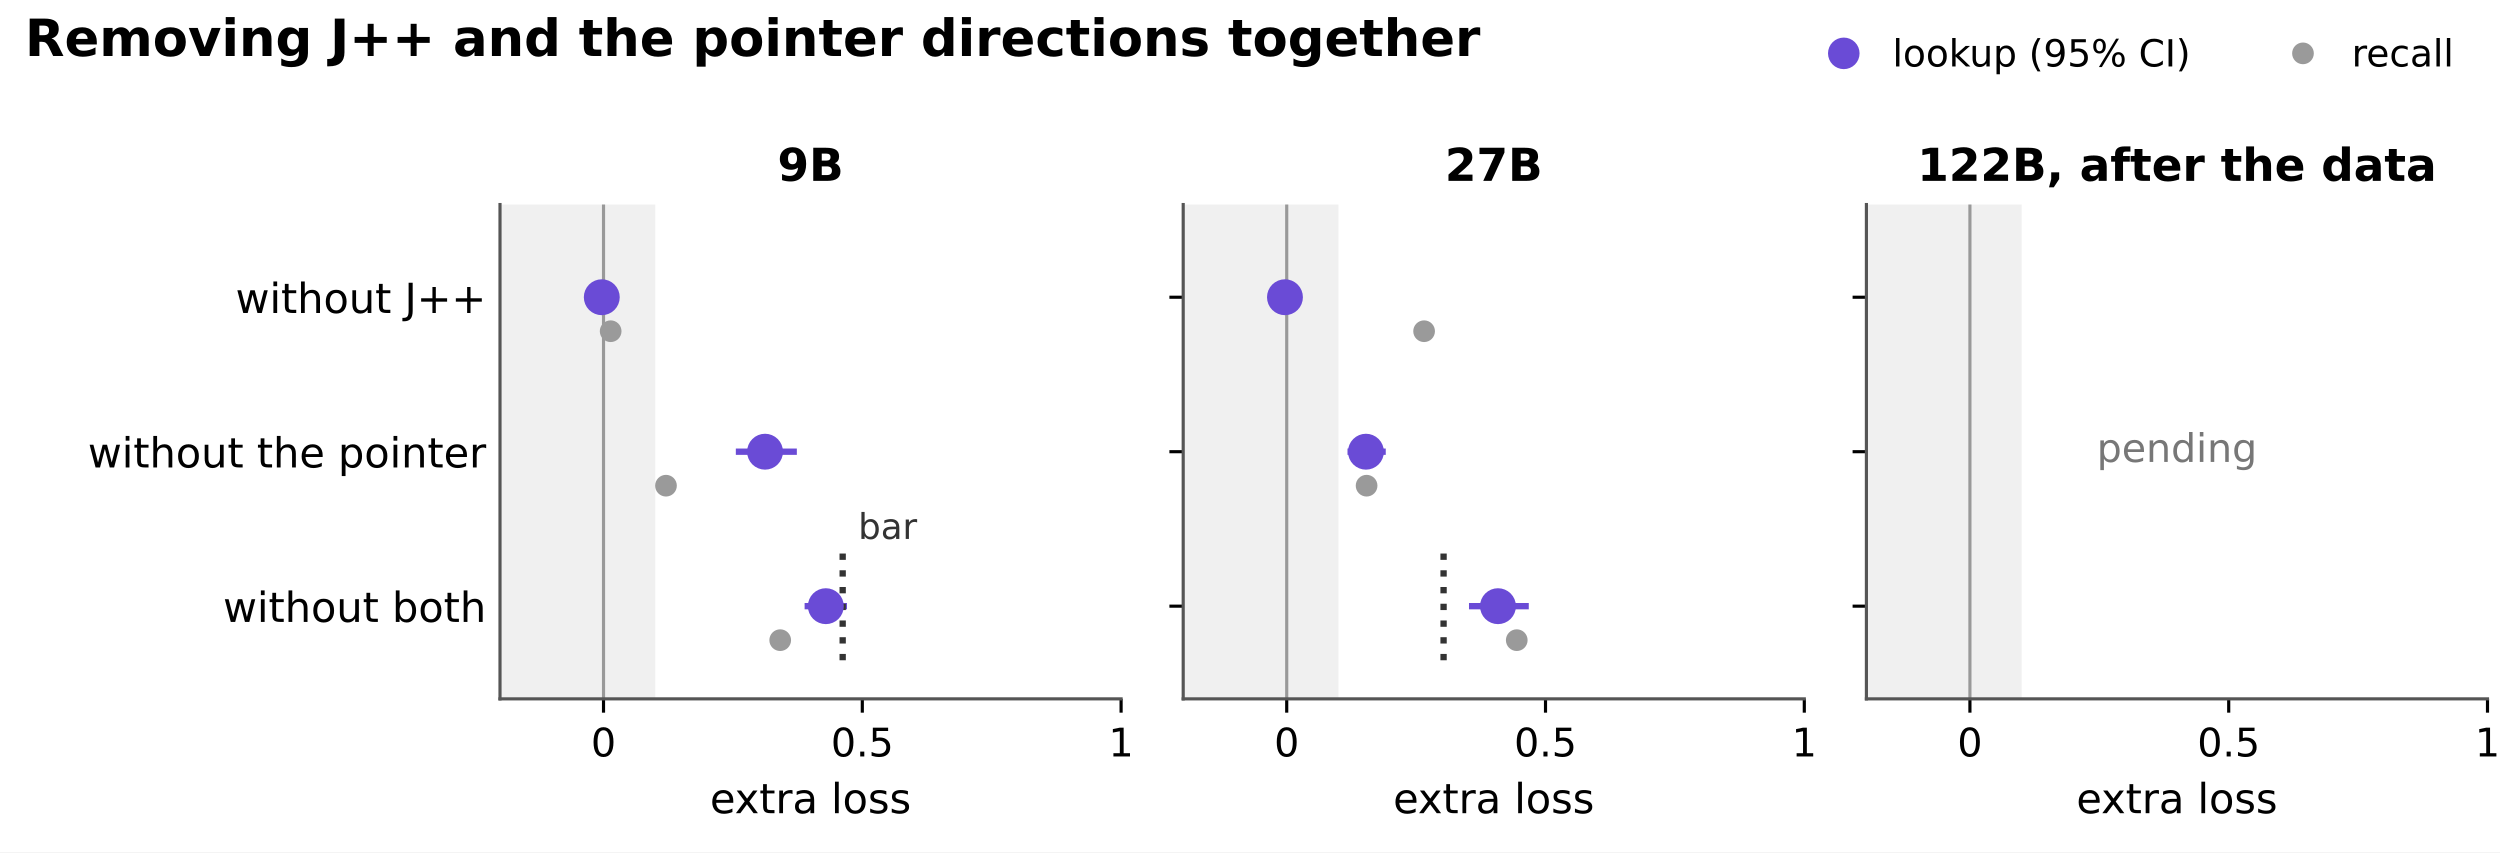
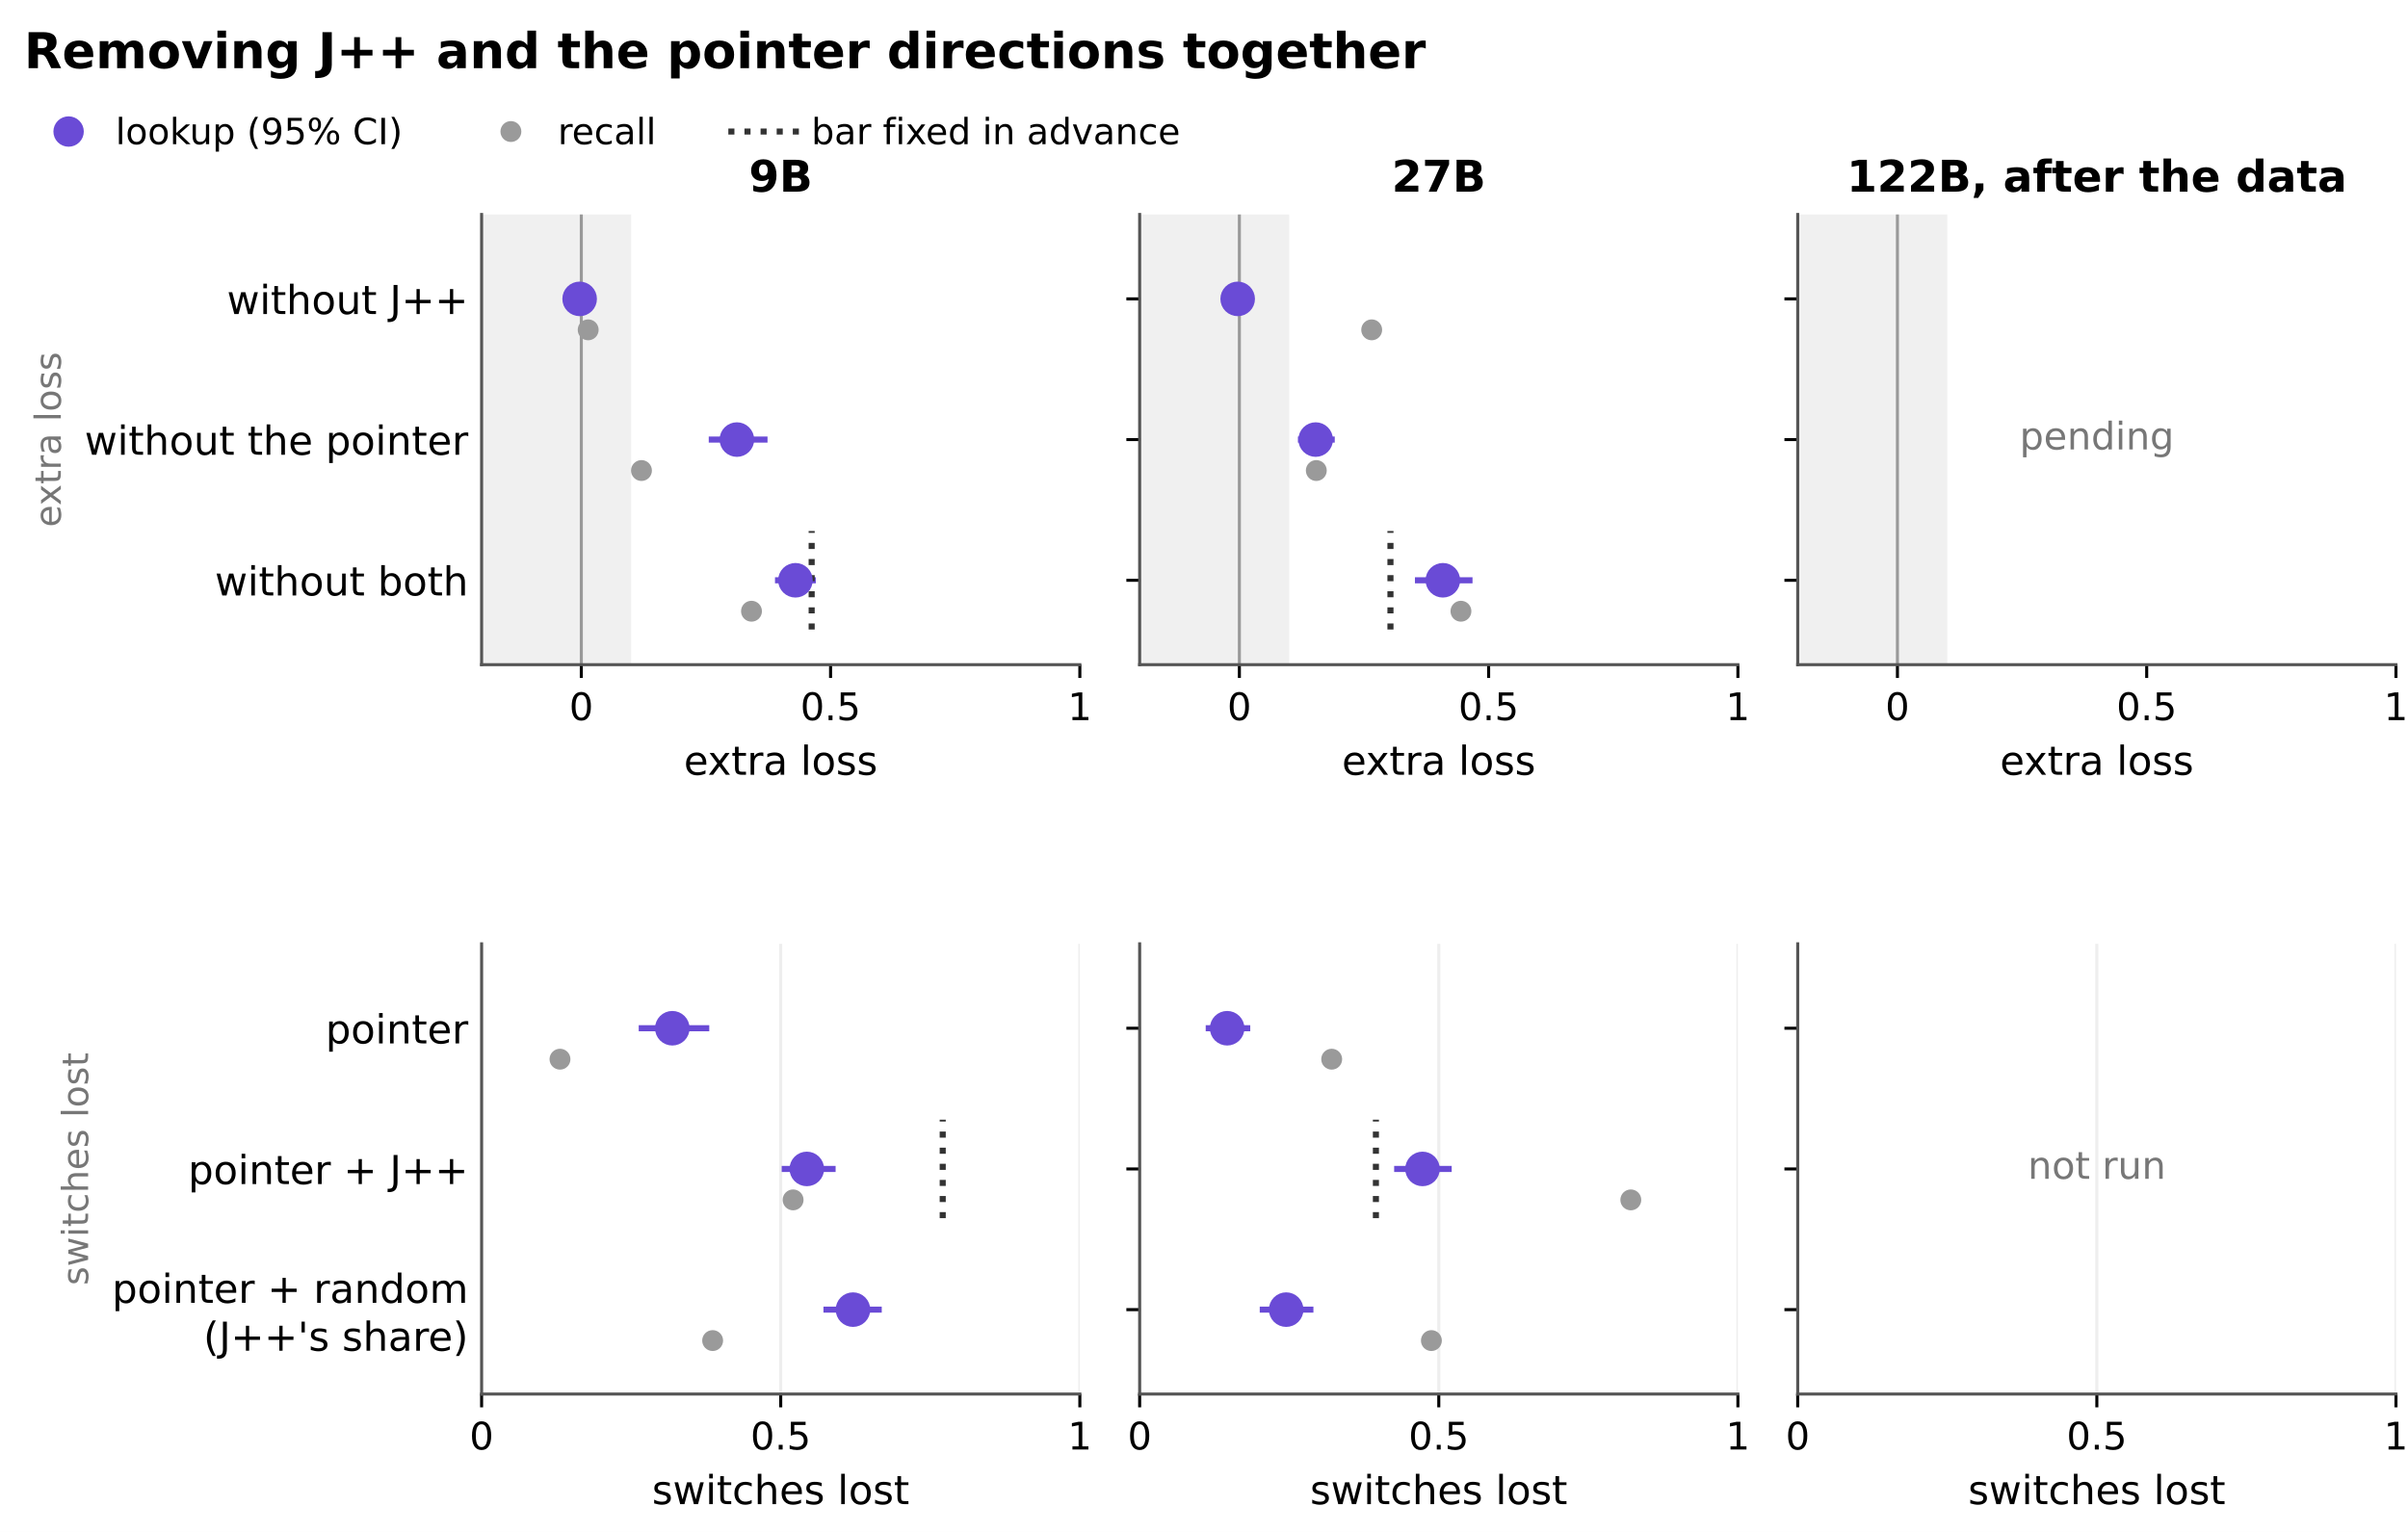
- <svg xmlns="http://www.w3.org/2000/svg" xmlns:xlink="http://www.w3.org/1999/xlink" width="633.6pt" height="216pt" viewBox="0 0 633.6 216" version="1.1">
+ <svg xmlns="http://www.w3.org/2000/svg" xmlns:xlink="http://www.w3.org/1999/xlink" width="633.6pt" height="403.2pt" viewBox="0 0 633.6 403.2" version="1.1">
  <defs>
    <style type="text/css">*{stroke-linejoin: round; stroke-linecap: butt}</style>
  </defs>
  <g id="figure_1">
    <g id="patch_1">
-       <path d="M 0 216  L 633.6 216  L 633.6 0  L 0 0  z " style="fill: #ffffff" />
+       <path d="M 0 403.2  L 633.6 403.2  L 633.6 0  L 0 0  z " style="fill: #ffffff" />
    </g>
    <g id="axes_1">
      <g id="patch_2">
-         <path d="M 126.72 177.12  L 284.13 177.12  L 284.13 51.84  L 126.72 51.84  z " style="fill: #ffffff" />
+         <path d="M 126.72 174.946  L 284.13 174.946  L 284.13 56.448  L 126.72 56.448  z " style="fill: #ffffff" />
      </g>
      <g id="patch_3">
-         <path d="M 126.72 177.12  L 166.072 177.12  L 166.072 51.84  L 126.72 51.84  z " clip-path="url(#p84d874798f)" style="fill: #f0f0f0" />
+         <path d="M 126.72 174.946  L 166.072 174.946  L 166.072 56.448  L 126.72 56.448  z " clip-path="url(#p9d6da5d2f3)" style="fill: #f0f0f0" />
      </g>
      <g id="line2d_1">
-         <path d="M 152.955 177.12  L 152.955 51.84  " clip-path="url(#p84d874798f)" style="fill: none; stroke: #999999; stroke-width: 0.8; stroke-linecap: square" />
+         <path d="M 152.955 174.946  L 152.955 56.448  " clip-path="url(#p9d6da5d2f3)" style="fill: none; stroke: #999999; stroke-width: 0.8; stroke-linecap: square" />
      </g>
      <g id="matplotlib.axis_1">
        <g id="xtick_1">
          <g id="line2d_2">
            <defs>
-               <path id="meb6369885a" d="M 0 0  L 0 3.5  " style="stroke: #000000; stroke-width: 0.8" />
+               <path id="m8b4e93fb2b" d="M 0 0  L 0 3.5  " style="stroke: #000000; stroke-width: 0.8" />
            </defs>
            <g>
-               <use xlink:href="#meb6369885a" x="152.955" y="177.12" style="stroke: #000000; stroke-width: 0.8" />
+               <use xlink:href="#m8b4e93fb2b" x="152.955" y="174.946" style="stroke: #000000; stroke-width: 0.8" />
            </g>
          </g>
          <g id="text_1">
-             <text style="font-size: 10px; font-family: 'DejaVu Sans'; text-anchor: middle" x="152.955" y="191.718" transform="rotate(-0 152.955 191.7177)">0</text>
+             <text style="font-size: 10px; font-family: 'DejaVu Sans'; text-anchor: middle" x="152.955" y="189.543" transform="rotate(-0 152.955 189.5434)">0</text>
          </g>
        </g>
        <g id="xtick_2">
          <g id="line2d_3">
            <g>
-               <use xlink:href="#meb6369885a" x="218.542" y="177.12" style="stroke: #000000; stroke-width: 0.8" />
+               <use xlink:href="#m8b4e93fb2b" x="218.542" y="174.946" style="stroke: #000000; stroke-width: 0.8" />
            </g>
          </g>
          <g id="text_2">
-             <text style="font-size: 10px; font-family: 'DejaVu Sans'; text-anchor: middle" x="218.542" y="191.718" transform="rotate(-0 218.5425 191.7177)">0.5</text>
+             <text style="font-size: 10px; font-family: 'DejaVu Sans'; text-anchor: middle" x="218.542" y="189.543" transform="rotate(-0 218.5425 189.5434)">0.5</text>
          </g>
        </g>
        <g id="xtick_3">
          <g id="line2d_4">
            <g>
-               <use xlink:href="#meb6369885a" x="284.13" y="177.12" style="stroke: #000000; stroke-width: 0.8" />
+               <use xlink:href="#m8b4e93fb2b" x="284.13" y="174.946" style="stroke: #000000; stroke-width: 0.8" />
            </g>
          </g>
          <g id="text_3">
-             <text style="font-size: 10px; font-family: 'DejaVu Sans'; text-anchor: middle" x="284.13" y="191.718" transform="rotate(-0 284.13 191.7177)">1</text>
+             <text style="font-size: 10px; font-family: 'DejaVu Sans'; text-anchor: middle" x="284.13" y="189.543" transform="rotate(-0 284.13 189.5434)">1</text>
          </g>
        </g>
        <g id="text_4">
-           <text style="font-size: 10.5px; font-family: 'DejaVu Sans'; text-anchor: middle" x="205.425" y="206.098" transform="rotate(-0 205.425 206.0984)">extra loss</text>
+           <text style="font-size: 10.5px; font-family: 'DejaVu Sans'; text-anchor: middle" x="205.425" y="203.924" transform="rotate(-0 205.425 203.9241)">extra loss</text>
        </g>
      </g>
      <g id="matplotlib.axis_2">
        <g id="ytick_1">
          <g id="line2d_5" />
          <g id="text_5">
-             <text style="font-size: 10.5px; font-family: 'DejaVu Sans'; text-anchor: end" x="123.22" y="79.319" transform="rotate(-0 123.22 79.31918)">without J++</text>
+             <text style="font-size: 10.5px; font-family: 'DejaVu Sans'; text-anchor: end" x="123.22" y="82.656" transform="rotate(-0 123.22 82.6555)">without J++</text>
          </g>
        </g>
        <g id="ytick_2">
          <g id="line2d_6" />
          <g id="text_6">
-             <text style="font-size: 10.5px; font-family: 'DejaVu Sans'; text-anchor: end" x="123.22" y="118.469" transform="rotate(-0 123.22 118.4692)">without the pointer</text>
+             <text style="font-size: 10.5px; font-family: 'DejaVu Sans'; text-anchor: end" x="123.22" y="119.686" transform="rotate(-0 123.22 119.686)">without the pointer</text>
          </g>
        </g>
        <g id="ytick_3">
          <g id="line2d_7" />
          <g id="text_7">
-             <text style="font-size: 10.5px; font-family: 'DejaVu Sans'; text-anchor: end" x="123.22" y="157.619" transform="rotate(-0 123.22 157.6192)">without both</text>
-           </g>
+             <text style="font-size: 10.5px; font-family: 'DejaVu Sans'; text-anchor: end" x="123.22" y="156.717" transform="rotate(-0 123.22 156.7166)">without both</text>
+           </g>
+         </g>
+         <g id="text_8">
+           <text style="font-size: 9.5px; font-family: 'DejaVu Sans'; text-anchor: middle; fill: #777777" x="16.007" y="115.697" transform="rotate(-90 16.00652 115.6969)">extra loss</text>
        </g>
      </g>
      <g id="line2d_8">
-         <path d="M 151.508 75.33  L 152.955 75.33  " clip-path="url(#p84d874798f)" style="fill: none; stroke: #6a4bd6; stroke-width: 1.6" />
+         <path d="M 151.508 78.666  L 152.955 78.666  " clip-path="url(#p9d6da5d2f3)" style="fill: none; stroke: #6a4bd6; stroke-width: 1.6" />
      </g>
      <g id="line2d_9">
-         <path d="M 186.488 114.48  L 201.953 114.48  " clip-path="url(#p84d874798f)" style="fill: none; stroke: #6a4bd6; stroke-width: 1.6" />
+         <path d="M 186.488 115.697  L 201.953 115.697  " clip-path="url(#p9d6da5d2f3)" style="fill: none; stroke: #6a4bd6; stroke-width: 1.6" />
      </g>
      <g id="line2d_10">
-         <path d="M 203.921 153.63  L 214.66 153.63  " clip-path="url(#p84d874798f)" style="fill: none; stroke: #6a4bd6; stroke-width: 1.6" />
+         <path d="M 203.921 152.727  L 214.66 152.727  " clip-path="url(#p9d6da5d2f3)" style="fill: none; stroke: #6a4bd6; stroke-width: 1.6" />
      </g>
      <g id="line2d_11">
-         <path d="M 213.568 167.333  L 213.568 139.928  " clip-path="url(#p84d874798f)" style="fill: none; stroke-dasharray: 1.6,2.64; stroke-dashoffset: 0; stroke: #333333; stroke-width: 1.6" />
+         <path d="M 213.568 165.688  L 213.568 139.767  " clip-path="url(#p9d6da5d2f3)" style="fill: none; stroke-dasharray: 1.6,2.64; stroke-dashoffset: 0; stroke: #333333; stroke-width: 1.6" />
      </g>
      <g id="patch_4">
-         <path d="M 126.72 177.12  L 126.72 51.84  " style="fill: none; stroke: #555555; stroke-width: 0.8; stroke-linejoin: miter; stroke-linecap: square" />
+         <path d="M 126.72 174.946  L 126.72 56.448  " style="fill: none; stroke: #555555; stroke-width: 0.8; stroke-linejoin: miter; stroke-linecap: square" />
      </g>
      <g id="patch_5">
-         <path d="M 126.72 177.12  L 284.13 177.12  " style="fill: none; stroke: #555555; stroke-width: 0.8; stroke-linejoin: miter; stroke-linecap: square" />
+         <path d="M 126.72 174.946  L 284.13 174.946  " style="fill: none; stroke: #555555; stroke-width: 0.8; stroke-linejoin: miter; stroke-linecap: square" />
      </g>
      <g id="line2d_12">
        <defs>
-           <path id="mfe20266829" d="M 0 2.25  C 0.597 2.25 1.169 2.013 1.591 1.591  C 2.013 1.169 2.25 0.597 2.25 0  C 2.25 -0.597 2.013 -1.169 1.591 -1.591  C 1.169 -2.013 0.597 -2.25 0 -2.25  C -0.597 -2.25 -1.169 -2.013 -1.591 -1.591  C -2.013 -1.169 -2.25 -0.597 -2.25 0  C -2.25 0.597 -2.013 1.169 -1.591 1.591  C -1.169 2.013 -0.597 2.25 0 2.25  z " style="stroke: #9a9a9a" />
+           <path id="m416a5c942f" d="M 0 2.25  C 0.597 2.25 1.169 2.013 1.591 1.591  C 2.013 1.169 2.25 0.597 2.25 0  C 2.25 -0.597 2.013 -1.169 1.591 -1.591  C 1.169 -2.013 0.597 -2.25 0 -2.25  C -0.597 -2.25 -1.169 -2.013 -1.591 -1.591  C -2.013 -1.169 -2.25 -0.597 -2.25 0  C -2.25 0.597 -2.013 1.169 -1.591 1.591  C -1.169 2.013 -0.597 2.25 0 2.25  z " style="stroke: #9a9a9a" />
        </defs>
-         <g clip-path="url(#p84d874798f)">
-           <use xlink:href="#mfe20266829" x="154.764" y="83.943" style="fill: #9a9a9a; stroke: #9a9a9a" />
+         <g clip-path="url(#p9d6da5d2f3)">
+           <use xlink:href="#m416a5c942f" x="154.764" y="86.813" style="fill: #9a9a9a; stroke: #9a9a9a" />
        </g>
      </g>
      <g id="line2d_13">
        <defs>
-           <path id="mdac50b735f" d="M 0 3.75  C 0.995 3.75 1.948 3.355 2.652 2.652  C 3.355 1.948 3.75 0.995 3.75 0  C 3.75 -0.995 3.355 -1.948 2.652 -2.652  C 1.948 -3.355 0.995 -3.75 0 -3.75  C -0.995 -3.75 -1.948 -3.355 -2.652 -2.652  C -3.355 -1.948 -3.75 -0.995 -3.75 0  C -3.75 0.995 -3.355 1.948 -2.652 2.652  C -1.948 3.355 -0.995 3.75 0 3.75  z " style="stroke: #6a4bd6; stroke-width: 1.6" />
+           <path id="ma9a3c5087b" d="M 0 3.75  C 0.995 3.75 1.948 3.355 2.652 2.652  C 3.355 1.948 3.75 0.995 3.75 0  C 3.75 -0.995 3.355 -1.948 2.652 -2.652  C 1.948 -3.355 0.995 -3.75 0 -3.75  C -0.995 -3.75 -1.948 -3.355 -2.652 -2.652  C -3.355 -1.948 -3.75 -0.995 -3.75 0  C -3.75 0.995 -3.355 1.948 -2.652 2.652  C -1.948 3.355 -0.995 3.75 0 3.75  z " style="stroke: #6a4bd6; stroke-width: 1.6" />
        </defs>
-         <g clip-path="url(#p84d874798f)">
-           <use xlink:href="#mdac50b735f" x="152.515" y="75.33" style="fill: #6a4bd6; stroke: #6a4bd6; stroke-width: 1.6" />
+         <g clip-path="url(#p9d6da5d2f3)">
+           <use xlink:href="#ma9a3c5087b" x="152.515" y="78.666" style="fill: #6a4bd6; stroke: #6a4bd6; stroke-width: 1.6" />
        </g>
      </g>
      <g id="line2d_14">
-         <g clip-path="url(#p84d874798f)">
-           <use xlink:href="#mfe20266829" x="168.786" y="123.093" style="fill: #9a9a9a; stroke: #9a9a9a" />
+         <g clip-path="url(#p9d6da5d2f3)">
+           <use xlink:href="#m416a5c942f" x="168.786" y="123.844" style="fill: #9a9a9a; stroke: #9a9a9a" />
        </g>
      </g>
      <g id="line2d_15">
-         <g clip-path="url(#p84d874798f)">
-           <use xlink:href="#mdac50b735f" x="193.892" y="114.48" style="fill: #6a4bd6; stroke: #6a4bd6; stroke-width: 1.6" />
+         <g clip-path="url(#p9d6da5d2f3)">
+           <use xlink:href="#ma9a3c5087b" x="193.892" y="115.697" style="fill: #6a4bd6; stroke: #6a4bd6; stroke-width: 1.6" />
        </g>
      </g>
      <g id="line2d_16">
-         <g clip-path="url(#p84d874798f)">
-           <use xlink:href="#mfe20266829" x="197.735" y="162.243" style="fill: #9a9a9a; stroke: #9a9a9a" />
+         <g clip-path="url(#p9d6da5d2f3)">
+           <use xlink:href="#m416a5c942f" x="197.735" y="160.874" style="fill: #9a9a9a; stroke: #9a9a9a" />
        </g>
      </g>
      <g id="line2d_17">
-         <g clip-path="url(#p84d874798f)">
-           <use xlink:href="#mdac50b735f" x="209.299" y="153.63" style="fill: #6a4bd6; stroke: #6a4bd6; stroke-width: 1.6" />
-         </g>
-       </g>
-       <g id="text_8">
-         <text style="font-size: 9px; font-family: 'DejaVu Sans'; text-anchor: start; fill: #333333" x="217.504" y="136.591" transform="rotate(-0 217.5037 136.5909)">bar</text>
+         <g clip-path="url(#p9d6da5d2f3)">
+           <use xlink:href="#ma9a3c5087b" x="209.299" y="152.727" style="fill: #6a4bd6; stroke: #6a4bd6; stroke-width: 1.6" />
+         </g>
      </g>
      <g id="text_9">
-         <text style="font-weight: 700; font-size: 11.5px; font-family: 'DejaVu Sans'; text-anchor: middle" x="205.425" y="45.84" transform="rotate(-0 205.425 45.84)">9B</text>
+         <text style="font-weight: 700; font-size: 11.5px; font-family: 'DejaVu Sans'; text-anchor: middle" x="205.425" y="50.448" transform="rotate(-0 205.425 50.448)">9B</text>
      </g>
    </g>
    <g id="axes_2">
      <g id="patch_6">
-         <path d="M 299.871 177.12  L 457.281 177.12  L 457.281 51.84  L 299.871 51.84  z " style="fill: #ffffff" />
+         <path d="M 299.871 174.946  L 457.281 174.946  L 457.281 56.448  L 299.871 56.448  z " style="fill: #ffffff" />
      </g>
      <g id="patch_7">
-         <path d="M 299.871 177.12  L 339.224 177.12  L 339.224 51.84  L 299.871 51.84  z " clip-path="url(#p25aad7529d)" style="fill: #f0f0f0" />
+         <path d="M 299.871 174.946  L 339.224 174.946  L 339.224 56.448  L 299.871 56.448  z " clip-path="url(#p886d3236d2)" style="fill: #f0f0f0" />
      </g>
      <g id="line2d_18">
-         <path d="M 326.106 177.12  L 326.106 51.84  " clip-path="url(#p25aad7529d)" style="fill: none; stroke: #999999; stroke-width: 0.8; stroke-linecap: square" />
+         <path d="M 326.106 174.946  L 326.106 56.448  " clip-path="url(#p886d3236d2)" style="fill: none; stroke: #999999; stroke-width: 0.8; stroke-linecap: square" />
      </g>
      <g id="matplotlib.axis_3">
        <g id="xtick_4">
          <g id="line2d_19">
            <g>
-               <use xlink:href="#meb6369885a" x="326.106" y="177.12" style="stroke: #000000; stroke-width: 0.8" />
+               <use xlink:href="#m8b4e93fb2b" x="326.106" y="174.946" style="stroke: #000000; stroke-width: 0.8" />
            </g>
          </g>
          <g id="text_10">
-             <text style="font-size: 10px; font-family: 'DejaVu Sans'; text-anchor: middle" x="326.106" y="191.718" transform="rotate(-0 326.106 191.7177)">0</text>
+             <text style="font-size: 10px; font-family: 'DejaVu Sans'; text-anchor: middle" x="326.106" y="189.543" transform="rotate(-0 326.106 189.5434)">0</text>
          </g>
        </g>
        <g id="xtick_5">
          <g id="line2d_20">
            <g>
-               <use xlink:href="#meb6369885a" x="391.693" y="177.12" style="stroke: #000000; stroke-width: 0.8" />
+               <use xlink:href="#m8b4e93fb2b" x="391.693" y="174.946" style="stroke: #000000; stroke-width: 0.8" />
            </g>
          </g>
          <g id="text_11">
-             <text style="font-size: 10px; font-family: 'DejaVu Sans'; text-anchor: middle" x="391.693" y="191.718" transform="rotate(-0 391.6935 191.7177)">0.5</text>
+             <text style="font-size: 10px; font-family: 'DejaVu Sans'; text-anchor: middle" x="391.693" y="189.543" transform="rotate(-0 391.6935 189.5434)">0.5</text>
          </g>
        </g>
        <g id="xtick_6">
          <g id="line2d_21">
            <g>
-               <use xlink:href="#meb6369885a" x="457.281" y="177.12" style="stroke: #000000; stroke-width: 0.8" />
+               <use xlink:href="#m8b4e93fb2b" x="457.281" y="174.946" style="stroke: #000000; stroke-width: 0.8" />
            </g>
          </g>
          <g id="text_12">
-             <text style="font-size: 10px; font-family: 'DejaVu Sans'; text-anchor: middle" x="457.281" y="191.718" transform="rotate(-0 457.281 191.7177)">1</text>
+             <text style="font-size: 10px; font-family: 'DejaVu Sans'; text-anchor: middle" x="457.281" y="189.543" transform="rotate(-0 457.281 189.5434)">1</text>
          </g>
        </g>
        <g id="text_13">
-           <text style="font-size: 10.5px; font-family: 'DejaVu Sans'; text-anchor: middle" x="378.576" y="206.098" transform="rotate(-0 378.576 206.0984)">extra loss</text>
+           <text style="font-size: 10.5px; font-family: 'DejaVu Sans'; text-anchor: middle" x="378.576" y="203.924" transform="rotate(-0 378.576 203.9241)">extra loss</text>
        </g>
      </g>
      <g id="matplotlib.axis_4">
        <g id="ytick_4">
          <g id="line2d_22">
            <defs>
-               <path id="m3f17a7d0b0" d="M 0 0  L -3.5 0  " style="stroke: #000000; stroke-width: 0.8" />
+               <path id="m4651dd3879" d="M 0 0  L -3.5 0  " style="stroke: #000000; stroke-width: 0.8" />
            </defs>
            <g>
-               <use xlink:href="#m3f17a7d0b0" x="299.871" y="75.33" style="stroke: #000000; stroke-width: 0.8" />
+               <use xlink:href="#m4651dd3879" x="299.871" y="78.666" style="stroke: #000000; stroke-width: 0.8" />
            </g>
          </g>
        </g>
        <g id="ytick_5">
          <g id="line2d_23">
            <g>
-               <use xlink:href="#m3f17a7d0b0" x="299.871" y="114.48" style="stroke: #000000; stroke-width: 0.8" />
+               <use xlink:href="#m4651dd3879" x="299.871" y="115.697" style="stroke: #000000; stroke-width: 0.8" />
            </g>
          </g>
        </g>
        <g id="ytick_6">
          <g id="line2d_24">
            <g>
-               <use xlink:href="#m3f17a7d0b0" x="299.871" y="153.63" style="stroke: #000000; stroke-width: 0.8" />
+               <use xlink:href="#m4651dd3879" x="299.871" y="152.727" style="stroke: #000000; stroke-width: 0.8" />
            </g>
          </g>
        </g>
      </g>
      <g id="line2d_25">
-         <path d="M 324.165 75.33  L 327.078 75.33  " clip-path="url(#p25aad7529d)" style="fill: none; stroke: #6a4bd6; stroke-width: 1.6" />
+         <path d="M 324.165 78.666  L 327.078 78.666  " clip-path="url(#p886d3236d2)" style="fill: none; stroke: #6a4bd6; stroke-width: 1.6" />
      </g>
      <g id="line2d_26">
-         <path d="M 341.509 114.48  L 351.205 114.48  " clip-path="url(#p25aad7529d)" style="fill: none; stroke: #6a4bd6; stroke-width: 1.6" />
+         <path d="M 341.509 115.697  L 351.205 115.697  " clip-path="url(#p886d3236d2)" style="fill: none; stroke: #6a4bd6; stroke-width: 1.6" />
      </g>
      <g id="line2d_27">
-         <path d="M 372.3 153.63  L 387.454 153.63  " clip-path="url(#p25aad7529d)" style="fill: none; stroke: #6a4bd6; stroke-width: 1.6" />
+         <path d="M 372.3 152.727  L 387.454 152.727  " clip-path="url(#p886d3236d2)" style="fill: none; stroke: #6a4bd6; stroke-width: 1.6" />
      </g>
      <g id="line2d_28">
-         <path d="M 365.86 167.333  L 365.86 139.928  " clip-path="url(#p25aad7529d)" style="fill: none; stroke-dasharray: 1.6,2.64; stroke-dashoffset: 0; stroke: #333333; stroke-width: 1.6" />
+         <path d="M 365.86 165.688  L 365.86 139.767  " clip-path="url(#p886d3236d2)" style="fill: none; stroke-dasharray: 1.6,2.64; stroke-dashoffset: 0; stroke: #333333; stroke-width: 1.6" />
      </g>
      <g id="patch_8">
-         <path d="M 299.871 177.12  L 299.871 51.84  " style="fill: none; stroke: #555555; stroke-width: 0.8; stroke-linejoin: miter; stroke-linecap: square" />
+         <path d="M 299.871 174.946  L 299.871 56.448  " style="fill: none; stroke: #555555; stroke-width: 0.8; stroke-linejoin: miter; stroke-linecap: square" />
      </g>
      <g id="patch_9">
-         <path d="M 299.871 177.12  L 457.281 177.12  " style="fill: none; stroke: #555555; stroke-width: 0.8; stroke-linejoin: miter; stroke-linecap: square" />
+         <path d="M 299.871 174.946  L 457.281 174.946  " style="fill: none; stroke: #555555; stroke-width: 0.8; stroke-linejoin: miter; stroke-linecap: square" />
      </g>
      <g id="line2d_29">
-         <g clip-path="url(#p25aad7529d)">
-           <use xlink:href="#mfe20266829" x="360.924" y="83.943" style="fill: #9a9a9a; stroke: #9a9a9a" />
+         <g clip-path="url(#p886d3236d2)">
+           <use xlink:href="#m416a5c942f" x="360.924" y="86.813" style="fill: #9a9a9a; stroke: #9a9a9a" />
        </g>
      </g>
      <g id="line2d_30">
-         <g clip-path="url(#p25aad7529d)">
-           <use xlink:href="#mdac50b735f" x="325.66" y="75.33" style="fill: #6a4bd6; stroke: #6a4bd6; stroke-width: 1.6" />
+         <g clip-path="url(#p886d3236d2)">
+           <use xlink:href="#ma9a3c5087b" x="325.66" y="78.666" style="fill: #6a4bd6; stroke: #6a4bd6; stroke-width: 1.6" />
        </g>
      </g>
      <g id="line2d_31">
-         <g clip-path="url(#p25aad7529d)">
-           <use xlink:href="#mfe20266829" x="346.349" y="123.093" style="fill: #9a9a9a; stroke: #9a9a9a" />
+         <g clip-path="url(#p886d3236d2)">
+           <use xlink:href="#m416a5c942f" x="346.349" y="123.844" style="fill: #9a9a9a; stroke: #9a9a9a" />
        </g>
      </g>
      <g id="line2d_32">
-         <g clip-path="url(#p25aad7529d)">
-           <use xlink:href="#mdac50b735f" x="346.184" y="114.48" style="fill: #6a4bd6; stroke: #6a4bd6; stroke-width: 1.6" />
+         <g clip-path="url(#p886d3236d2)">
+           <use xlink:href="#ma9a3c5087b" x="346.184" y="115.697" style="fill: #6a4bd6; stroke: #6a4bd6; stroke-width: 1.6" />
        </g>
      </g>
      <g id="line2d_33">
-         <g clip-path="url(#p25aad7529d)">
-           <use xlink:href="#mfe20266829" x="384.406" y="162.243" style="fill: #9a9a9a; stroke: #9a9a9a" />
+         <g clip-path="url(#p886d3236d2)">
+           <use xlink:href="#m416a5c942f" x="384.406" y="160.874" style="fill: #9a9a9a; stroke: #9a9a9a" />
        </g>
      </g>
      <g id="line2d_34">
-         <g clip-path="url(#p25aad7529d)">
-           <use xlink:href="#mdac50b735f" x="379.647" y="153.63" style="fill: #6a4bd6; stroke: #6a4bd6; stroke-width: 1.6" />
+         <g clip-path="url(#p886d3236d2)">
+           <use xlink:href="#ma9a3c5087b" x="379.647" y="152.727" style="fill: #6a4bd6; stroke: #6a4bd6; stroke-width: 1.6" />
        </g>
      </g>
      <g id="text_14">
-         <text style="font-weight: 700; font-size: 11.5px; font-family: 'DejaVu Sans'; text-anchor: middle" x="378.576" y="45.84" transform="rotate(-0 378.576 45.84)">27B</text>
+         <text style="font-weight: 700; font-size: 11.5px; font-family: 'DejaVu Sans'; text-anchor: middle" x="378.576" y="50.448" transform="rotate(-0 378.576 50.448)">27B</text>
      </g>
    </g>
    <g id="axes_3">
      <g id="patch_10">
-         <path d="M 473.022 177.12  L 630.432 177.12  L 630.432 51.84  L 473.022 51.84  z " style="fill: #ffffff" />
+         <path d="M 473.022 174.946  L 630.432 174.946  L 630.432 56.448  L 473.022 56.448  z " style="fill: #ffffff" />
      </g>
      <g id="patch_11">
-         <path d="M 473.022 177.12  L 512.375 177.12  L 512.375 51.84  L 473.022 51.84  z " clip-path="url(#p9d5c97c99d)" style="fill: #f0f0f0" />
+         <path d="M 473.022 174.946  L 512.375 174.946  L 512.375 56.448  L 473.022 56.448  z " clip-path="url(#pf3712ac25f)" style="fill: #f0f0f0" />
      </g>
      <g id="line2d_35">
-         <path d="M 499.257 177.12  L 499.257 51.84  " clip-path="url(#p9d5c97c99d)" style="fill: none; stroke: #999999; stroke-width: 0.8; stroke-linecap: square" />
+         <path d="M 499.257 174.946  L 499.257 56.448  " clip-path="url(#pf3712ac25f)" style="fill: none; stroke: #999999; stroke-width: 0.8; stroke-linecap: square" />
      </g>
      <g id="matplotlib.axis_5">
        <g id="xtick_7">
          <g id="line2d_36">
            <g>
-               <use xlink:href="#meb6369885a" x="499.257" y="177.12" style="stroke: #000000; stroke-width: 0.8" />
+               <use xlink:href="#m8b4e93fb2b" x="499.257" y="174.946" style="stroke: #000000; stroke-width: 0.8" />
            </g>
          </g>
          <g id="text_15">
-             <text style="font-size: 10px; font-family: 'DejaVu Sans'; text-anchor: middle" x="499.257" y="191.718" transform="rotate(-0 499.257 191.7177)">0</text>
+             <text style="font-size: 10px; font-family: 'DejaVu Sans'; text-anchor: middle" x="499.257" y="189.543" transform="rotate(-0 499.257 189.5434)">0</text>
          </g>
        </g>
        <g id="xtick_8">
          <g id="line2d_37">
            <g>
-               <use xlink:href="#meb6369885a" x="564.845" y="177.12" style="stroke: #000000; stroke-width: 0.8" />
+               <use xlink:href="#m8b4e93fb2b" x="564.845" y="174.946" style="stroke: #000000; stroke-width: 0.8" />
            </g>
          </g>
          <g id="text_16">
-             <text style="font-size: 10px; font-family: 'DejaVu Sans'; text-anchor: middle" x="564.845" y="191.718" transform="rotate(-0 564.8445 191.7177)">0.5</text>
+             <text style="font-size: 10px; font-family: 'DejaVu Sans'; text-anchor: middle" x="564.845" y="189.543" transform="rotate(-0 564.8445 189.5434)">0.5</text>
          </g>
        </g>
        <g id="xtick_9">
          <g id="line2d_38">
            <g>
-               <use xlink:href="#meb6369885a" x="630.432" y="177.12" style="stroke: #000000; stroke-width: 0.8" />
+               <use xlink:href="#m8b4e93fb2b" x="630.432" y="174.946" style="stroke: #000000; stroke-width: 0.8" />
            </g>
          </g>
          <g id="text_17">
-             <text style="font-size: 10px; font-family: 'DejaVu Sans'; text-anchor: middle" x="630.432" y="191.718" transform="rotate(-0 630.432 191.7177)">1</text>
+             <text style="font-size: 10px; font-family: 'DejaVu Sans'; text-anchor: middle" x="630.432" y="189.543" transform="rotate(-0 630.432 189.5434)">1</text>
          </g>
        </g>
        <g id="text_18">
-           <text style="font-size: 10.5px; font-family: 'DejaVu Sans'; text-anchor: middle" x="551.727" y="206.098" transform="rotate(-0 551.727 206.0984)">extra loss</text>
+           <text style="font-size: 10.5px; font-family: 'DejaVu Sans'; text-anchor: middle" x="551.727" y="203.924" transform="rotate(-0 551.727 203.9241)">extra loss</text>
        </g>
      </g>
      <g id="matplotlib.axis_6">
        <g id="ytick_7">
          <g id="line2d_39">
            <g>
-               <use xlink:href="#m3f17a7d0b0" x="473.022" y="75.33" style="stroke: #000000; stroke-width: 0.8" />
+               <use xlink:href="#m4651dd3879" x="473.022" y="78.666" style="stroke: #000000; stroke-width: 0.8" />
            </g>
          </g>
        </g>
        <g id="ytick_8">
          <g id="line2d_40">
            <g>
-               <use xlink:href="#m3f17a7d0b0" x="473.022" y="114.48" style="stroke: #000000; stroke-width: 0.8" />
+               <use xlink:href="#m4651dd3879" x="473.022" y="115.697" style="stroke: #000000; stroke-width: 0.8" />
            </g>
          </g>
        </g>
        <g id="ytick_9">
          <g id="line2d_41">
            <g>
-               <use xlink:href="#m3f17a7d0b0" x="473.022" y="153.63" style="stroke: #000000; stroke-width: 0.8" />
+               <use xlink:href="#m4651dd3879" x="473.022" y="152.727" style="stroke: #000000; stroke-width: 0.8" />
            </g>
          </g>
        </g>
      </g>
      <g id="patch_12">
-         <path d="M 473.022 177.12  L 473.022 51.84  " style="fill: none; stroke: #555555; stroke-width: 0.8; stroke-linejoin: miter; stroke-linecap: square" />
+         <path d="M 473.022 174.946  L 473.022 56.448  " style="fill: none; stroke: #555555; stroke-width: 0.8; stroke-linejoin: miter; stroke-linecap: square" />
      </g>
      <g id="patch_13">
-         <path d="M 473.022 177.12  L 630.432 177.12  " style="fill: none; stroke: #555555; stroke-width: 0.8; stroke-linejoin: miter; stroke-linecap: square" />
+         <path d="M 473.022 174.946  L 630.432 174.946  " style="fill: none; stroke: #555555; stroke-width: 0.8; stroke-linejoin: miter; stroke-linecap: square" />
      </g>
      <g id="text_19">
-         <text style="font-size: 10px; font-family: 'DejaVu Sans'; text-anchor: middle; fill: #777777" x="551.727" y="117.078" transform="rotate(-0 551.727 117.078)">pending</text>
+         <text style="font-size: 10px; font-family: 'DejaVu Sans'; text-anchor: middle; fill: #777777" x="551.727" y="118.295" transform="rotate(-0 551.727 118.2949)">pending</text>
      </g>
      <g id="text_20">
-         <text style="font-weight: 700; font-size: 11.5px; font-family: 'DejaVu Sans'; text-anchor: middle" x="551.727" y="45.84" transform="rotate(-0 551.727 45.84)">122B, after the data</text>
-       </g>
-     </g>
-     <g id="text_21">
-       <text style="font-weight: 700; font-size: 13px; font-family: 'DejaVu Sans'; text-anchor: start" x="6.336" y="14.198" transform="rotate(-0 6.336 14.19797)">Removing J++ and the pointer directions together</text>
+         <text style="font-weight: 700; font-size: 11.5px; font-family: 'DejaVu Sans'; text-anchor: middle" x="551.727" y="50.448" transform="rotate(-0 551.727 50.448)">122B, after the data</text>
+       </g>
+     </g>
+     <g id="axes_4">
+       <g id="patch_14">
+         <path d="M 126.72 366.912  L 284.13 366.912  L 284.13 248.414  L 126.72 248.414  z " style="fill: #ffffff" />
+       </g>
+       <g id="matplotlib.axis_7">
+         <g id="xtick_10">
+           <g id="line2d_42">
+             <path d="M 126.72 366.912  L 126.72 248.414  " clip-path="url(#p780bddbcfc)" style="fill: none; stroke: #eeeeee; stroke-width: 0.8; stroke-linecap: square" />
+           </g>
+           <g id="line2d_43">
+             <g>
+               <use xlink:href="#m8b4e93fb2b" x="126.72" y="366.912" style="stroke: #000000; stroke-width: 0.8" />
+             </g>
+           </g>
+           <g id="text_21">
+             <text style="font-size: 10px; font-family: 'DejaVu Sans'; text-anchor: middle" x="126.72" y="381.51" transform="rotate(-0 126.72 381.5097)">0</text>
+           </g>
+         </g>
+         <g id="xtick_11">
+           <g id="line2d_44">
+             <path d="M 205.425 366.912  L 205.425 248.414  " clip-path="url(#p780bddbcfc)" style="fill: none; stroke: #eeeeee; stroke-width: 0.8; stroke-linecap: square" />
+           </g>
+           <g id="line2d_45">
+             <g>
+               <use xlink:href="#m8b4e93fb2b" x="205.425" y="366.912" style="stroke: #000000; stroke-width: 0.8" />
+             </g>
+           </g>
+           <g id="text_22">
+             <text style="font-size: 10px; font-family: 'DejaVu Sans'; text-anchor: middle" x="205.425" y="381.51" transform="rotate(-0 205.425 381.5097)">0.5</text>
+           </g>
+         </g>
+         <g id="xtick_12">
+           <g id="line2d_46">
+             <path d="M 284.13 366.912  L 284.13 248.414  " clip-path="url(#p780bddbcfc)" style="fill: none; stroke: #eeeeee; stroke-width: 0.8; stroke-linecap: square" />
+           </g>
+           <g id="line2d_47">
+             <g>
+               <use xlink:href="#m8b4e93fb2b" x="284.13" y="366.912" style="stroke: #000000; stroke-width: 0.8" />
+             </g>
+           </g>
+           <g id="text_23">
+             <text style="font-size: 10px; font-family: 'DejaVu Sans'; text-anchor: middle" x="284.13" y="381.51" transform="rotate(-0 284.13 381.5097)">1</text>
+           </g>
+         </g>
+         <g id="text_24">
+           <text style="font-size: 10.5px; font-family: 'DejaVu Sans'; text-anchor: middle" x="205.425" y="395.89" transform="rotate(-0 205.425 395.8904)">switches lost</text>
+         </g>
+       </g>
+       <g id="matplotlib.axis_8">
+         <g id="ytick_10">
+           <g id="line2d_48" />
+           <g id="text_25">
+             <text style="font-size: 10.5px; font-family: 'DejaVu Sans'; text-anchor: end" x="123.22" y="274.622" transform="rotate(-0 123.22 274.6218)">pointer</text>
+           </g>
+         </g>
+         <g id="ytick_11">
+           <g id="line2d_49" />
+           <g id="text_26">
+             <text style="font-size: 10.5px; font-family: 'DejaVu Sans'; text-anchor: end" x="123.22" y="311.652" transform="rotate(-0 123.22 311.6523)">pointer + J++</text>
+           </g>
+         </g>
+         <g id="ytick_12">
+           <g id="line2d_50" />
+           <g id="text_27">
+             <text style="font-size: 10.5px; font-family: 'DejaVu Sans'" transform="translate(29.46813 342.9069)">pointer + random</text>
+             <text style="font-size: 10.5px; font-family: 'DejaVu Sans'" transform="translate(53.53445 355.5098)">(J++'s share)</text>
+           </g>
+         </g>
+         <g id="text_28">
+           <text style="font-size: 9.5px; font-family: 'DejaVu Sans'; text-anchor: middle; fill: #777777" x="23.186" y="307.663" transform="rotate(-90 23.1859 307.6631)">switches lost</text>
+         </g>
+       </g>
+       <g id="line2d_51">
+         <path d="M 168.06 270.633  L 186.625 270.633  " clip-path="url(#p780bddbcfc)" style="fill: none; stroke: #6a4bd6; stroke-width: 1.6" />
+       </g>
+       <g id="line2d_52">
+         <path d="M 205.681 307.663  L 219.869 307.663  " clip-path="url(#p780bddbcfc)" style="fill: none; stroke: #6a4bd6; stroke-width: 1.6" />
+       </g>
+       <g id="line2d_53">
+         <path d="M 216.669 344.694  L 232.008 344.694  " clip-path="url(#p780bddbcfc)" style="fill: none; stroke: #6a4bd6; stroke-width: 1.6" />
+       </g>
+       <g id="line2d_54">
+         <path d="M 248.052 320.624  L 248.052 294.702  " clip-path="url(#p780bddbcfc)" style="fill: none; stroke-dasharray: 1.6,2.64; stroke-dashoffset: 0; stroke: #333333; stroke-width: 1.6" />
+       </g>
+       <g id="patch_15">
+         <path d="M 126.72 366.912  L 126.72 248.414  " style="fill: none; stroke: #555555; stroke-width: 0.8; stroke-linejoin: miter; stroke-linecap: square" />
+       </g>
+       <g id="patch_16">
+         <path d="M 126.72 366.912  L 284.13 366.912  " style="fill: none; stroke: #555555; stroke-width: 0.8; stroke-linejoin: miter; stroke-linecap: square" />
+       </g>
+       <g id="line2d_55">
+         <g clip-path="url(#p780bddbcfc)">
+           <use xlink:href="#m416a5c942f" x="147.346" y="278.779" style="fill: #9a9a9a; stroke: #9a9a9a" />
+         </g>
+       </g>
+       <g id="line2d_56">
+         <g clip-path="url(#p780bddbcfc)">
+           <use xlink:href="#ma9a3c5087b" x="176.901" y="270.633" style="fill: #6a4bd6; stroke: #6a4bd6; stroke-width: 1.6" />
+         </g>
+       </g>
+       <g id="line2d_57">
+         <g clip-path="url(#p780bddbcfc)">
+           <use xlink:href="#m416a5c942f" x="208.682" y="315.81" style="fill: #9a9a9a; stroke: #9a9a9a" />
+         </g>
+       </g>
+       <g id="line2d_58">
+         <g clip-path="url(#p780bddbcfc)">
+           <use xlink:href="#ma9a3c5087b" x="212.292" y="307.663" style="fill: #6a4bd6; stroke: #6a4bd6; stroke-width: 1.6" />
+         </g>
+       </g>
+       <g id="line2d_59">
+         <g clip-path="url(#p780bddbcfc)">
+           <use xlink:href="#m416a5c942f" x="187.513" y="352.84" style="fill: #9a9a9a; stroke: #9a9a9a" />
+         </g>
+       </g>
+       <g id="line2d_60">
+         <g clip-path="url(#p780bddbcfc)">
+           <use xlink:href="#ma9a3c5087b" x="224.441" y="344.694" style="fill: #6a4bd6; stroke: #6a4bd6; stroke-width: 1.6" />
+         </g>
+       </g>
+     </g>
+     <g id="axes_5">
+       <g id="patch_17">
+         <path d="M 299.871 366.912  L 457.281 366.912  L 457.281 248.414  L 299.871 248.414  z " style="fill: #ffffff" />
+       </g>
+       <g id="matplotlib.axis_9">
+         <g id="xtick_13">
+           <g id="line2d_61">
+             <path d="M 299.871 366.912  L 299.871 248.414  " clip-path="url(#p86f3057b5a)" style="fill: none; stroke: #eeeeee; stroke-width: 0.8; stroke-linecap: square" />
+           </g>
+           <g id="line2d_62">
+             <g>
+               <use xlink:href="#m8b4e93fb2b" x="299.871" y="366.912" style="stroke: #000000; stroke-width: 0.8" />
+             </g>
+           </g>
+           <g id="text_29">
+             <text style="font-size: 10px; font-family: 'DejaVu Sans'; text-anchor: middle" x="299.871" y="381.51" transform="rotate(-0 299.871 381.5097)">0</text>
+           </g>
+         </g>
+         <g id="xtick_14">
+           <g id="line2d_63">
+             <path d="M 378.576 366.912  L 378.576 248.414  " clip-path="url(#p86f3057b5a)" style="fill: none; stroke: #eeeeee; stroke-width: 0.8; stroke-linecap: square" />
+           </g>
+           <g id="line2d_64">
+             <g>
+               <use xlink:href="#m8b4e93fb2b" x="378.576" y="366.912" style="stroke: #000000; stroke-width: 0.8" />
+             </g>
+           </g>
+           <g id="text_30">
+             <text style="font-size: 10px; font-family: 'DejaVu Sans'; text-anchor: middle" x="378.576" y="381.51" transform="rotate(-0 378.576 381.5097)">0.5</text>
+           </g>
+         </g>
+         <g id="xtick_15">
+           <g id="line2d_65">
+             <path d="M 457.281 366.912  L 457.281 248.414  " clip-path="url(#p86f3057b5a)" style="fill: none; stroke: #eeeeee; stroke-width: 0.8; stroke-linecap: square" />
+           </g>
+           <g id="line2d_66">
+             <g>
+               <use xlink:href="#m8b4e93fb2b" x="457.281" y="366.912" style="stroke: #000000; stroke-width: 0.8" />
+             </g>
+           </g>
+           <g id="text_31">
+             <text style="font-size: 10px; font-family: 'DejaVu Sans'; text-anchor: middle" x="457.281" y="381.51" transform="rotate(-0 457.281 381.5097)">1</text>
+           </g>
+         </g>
+         <g id="text_32">
+           <text style="font-size: 10.5px; font-family: 'DejaVu Sans'; text-anchor: middle" x="378.576" y="395.89" transform="rotate(-0 378.576 395.8904)">switches lost</text>
+         </g>
+       </g>
+       <g id="matplotlib.axis_10">
+         <g id="ytick_13">
+           <g id="line2d_67">
+             <g>
+               <use xlink:href="#m4651dd3879" x="299.871" y="270.633" style="stroke: #000000; stroke-width: 0.8" />
+             </g>
+           </g>
+         </g>
+         <g id="ytick_14">
+           <g id="line2d_68">
+             <g>
+               <use xlink:href="#m4651dd3879" x="299.871" y="307.663" style="stroke: #000000; stroke-width: 0.8" />
+             </g>
+           </g>
+         </g>
+         <g id="ytick_15">
+           <g id="line2d_69">
+             <g>
+               <use xlink:href="#m4651dd3879" x="299.871" y="344.694" style="stroke: #000000; stroke-width: 0.8" />
+             </g>
+           </g>
+         </g>
+       </g>
+       <g id="line2d_70">
+         <path d="M 317.25 270.633  L 328.972 270.633  " clip-path="url(#p86f3057b5a)" style="fill: none; stroke: #6a4bd6; stroke-width: 1.6" />
+       </g>
+       <g id="line2d_71">
+         <path d="M 366.833 307.663  L 381.974 307.663  " clip-path="url(#p86f3057b5a)" style="fill: none; stroke: #6a4bd6; stroke-width: 1.6" />
+       </g>
+       <g id="line2d_72">
+         <path d="M 331.468 344.694  L 345.589 344.694  " clip-path="url(#p86f3057b5a)" style="fill: none; stroke: #6a4bd6; stroke-width: 1.6" />
+       </g>
+       <g id="line2d_73">
+         <path d="M 362.032 320.624  L 362.032 294.702  " clip-path="url(#p86f3057b5a)" style="fill: none; stroke-dasharray: 1.6,2.64; stroke-dashoffset: 0; stroke: #333333; stroke-width: 1.6" />
+       </g>
+       <g id="patch_18">
+         <path d="M 299.871 366.912  L 299.871 248.414  " style="fill: none; stroke: #555555; stroke-width: 0.8; stroke-linejoin: miter; stroke-linecap: square" />
+       </g>
+       <g id="patch_19">
+         <path d="M 299.871 366.912  L 457.281 366.912  " style="fill: none; stroke: #555555; stroke-width: 0.8; stroke-linejoin: miter; stroke-linecap: square" />
+       </g>
+       <g id="line2d_74">
+         <g clip-path="url(#p86f3057b5a)">
+           <use xlink:href="#m416a5c942f" x="350.398" y="278.779" style="fill: #9a9a9a; stroke: #9a9a9a" />
+         </g>
+       </g>
+       <g id="line2d_75">
+         <g clip-path="url(#p86f3057b5a)">
+           <use xlink:href="#ma9a3c5087b" x="322.894" y="270.633" style="fill: #6a4bd6; stroke: #6a4bd6; stroke-width: 1.6" />
+         </g>
+       </g>
+       <g id="line2d_76">
+         <g clip-path="url(#p86f3057b5a)">
+           <use xlink:href="#m416a5c942f" x="429.103" y="315.81" style="fill: #9a9a9a; stroke: #9a9a9a" />
+         </g>
+       </g>
+       <g id="line2d_77">
+         <g clip-path="url(#p86f3057b5a)">
+           <use xlink:href="#ma9a3c5087b" x="374.293" y="307.663" style="fill: #6a4bd6; stroke: #6a4bd6; stroke-width: 1.6" />
+         </g>
+       </g>
+       <g id="line2d_78">
+         <g clip-path="url(#p86f3057b5a)">
+           <use xlink:href="#m416a5c942f" x="376.633" y="352.84" style="fill: #9a9a9a; stroke: #9a9a9a" />
+         </g>
+       </g>
+       <g id="line2d_79">
+         <g clip-path="url(#p86f3057b5a)">
+           <use xlink:href="#ma9a3c5087b" x="338.42" y="344.694" style="fill: #6a4bd6; stroke: #6a4bd6; stroke-width: 1.6" />
+         </g>
+       </g>
+     </g>
+     <g id="axes_6">
+       <g id="patch_20">
+         <path d="M 473.022 366.912  L 630.432 366.912  L 630.432 248.414  L 473.022 248.414  z " style="fill: #ffffff" />
+       </g>
+       <g id="matplotlib.axis_11">
+         <g id="xtick_16">
+           <g id="line2d_80">
+             <path d="M 473.022 366.912  L 473.022 248.414  " clip-path="url(#pece03f6361)" style="fill: none; stroke: #eeeeee; stroke-width: 0.8; stroke-linecap: square" />
+           </g>
+           <g id="line2d_81">
+             <g>
+               <use xlink:href="#m8b4e93fb2b" x="473.022" y="366.912" style="stroke: #000000; stroke-width: 0.8" />
+             </g>
+           </g>
+           <g id="text_33">
+             <text style="font-size: 10px; font-family: 'DejaVu Sans'; text-anchor: middle" x="473.022" y="381.51" transform="rotate(-0 473.022 381.5097)">0</text>
+           </g>
+         </g>
+         <g id="xtick_17">
+           <g id="line2d_82">
+             <path d="M 551.727 366.912  L 551.727 248.414  " clip-path="url(#pece03f6361)" style="fill: none; stroke: #eeeeee; stroke-width: 0.8; stroke-linecap: square" />
+           </g>
+           <g id="line2d_83">
+             <g>
+               <use xlink:href="#m8b4e93fb2b" x="551.727" y="366.912" style="stroke: #000000; stroke-width: 0.8" />
+             </g>
+           </g>
+           <g id="text_34">
+             <text style="font-size: 10px; font-family: 'DejaVu Sans'; text-anchor: middle" x="551.727" y="381.51" transform="rotate(-0 551.727 381.5097)">0.5</text>
+           </g>
+         </g>
+         <g id="xtick_18">
+           <g id="line2d_84">
+             <path d="M 630.432 366.912  L 630.432 248.414  " clip-path="url(#pece03f6361)" style="fill: none; stroke: #eeeeee; stroke-width: 0.8; stroke-linecap: square" />
+           </g>
+           <g id="line2d_85">
+             <g>
+               <use xlink:href="#m8b4e93fb2b" x="630.432" y="366.912" style="stroke: #000000; stroke-width: 0.8" />
+             </g>
+           </g>
+           <g id="text_35">
+             <text style="font-size: 10px; font-family: 'DejaVu Sans'; text-anchor: middle" x="630.432" y="381.51" transform="rotate(-0 630.432 381.5097)">1</text>
+           </g>
+         </g>
+         <g id="text_36">
+           <text style="font-size: 10.5px; font-family: 'DejaVu Sans'; text-anchor: middle" x="551.727" y="395.89" transform="rotate(-0 551.727 395.8904)">switches lost</text>
+         </g>
+       </g>
+       <g id="matplotlib.axis_12">
+         <g id="ytick_16">
+           <g id="line2d_86">
+             <g>
+               <use xlink:href="#m4651dd3879" x="473.022" y="270.633" style="stroke: #000000; stroke-width: 0.8" />
+             </g>
+           </g>
+         </g>
+         <g id="ytick_17">
+           <g id="line2d_87">
+             <g>
+               <use xlink:href="#m4651dd3879" x="473.022" y="307.663" style="stroke: #000000; stroke-width: 0.8" />
+             </g>
+           </g>
+         </g>
+         <g id="ytick_18">
+           <g id="line2d_88">
+             <g>
+               <use xlink:href="#m4651dd3879" x="473.022" y="344.694" style="stroke: #000000; stroke-width: 0.8" />
+             </g>
+           </g>
+         </g>
+       </g>
+       <g id="patch_21">
+         <path d="M 473.022 366.912  L 473.022 248.414  " style="fill: none; stroke: #555555; stroke-width: 0.8; stroke-linejoin: miter; stroke-linecap: square" />
+       </g>
+       <g id="patch_22">
+         <path d="M 473.022 366.912  L 630.432 366.912  " style="fill: none; stroke: #555555; stroke-width: 0.8; stroke-linejoin: miter; stroke-linecap: square" />
+       </g>
+       <g id="text_37">
+         <text style="font-size: 10px; font-family: 'DejaVu Sans'; text-anchor: middle; fill: #777777" x="551.727" y="310.261" transform="rotate(-0 551.727 310.2608)">not run</text>
+       </g>
+     </g>
+     <g id="text_38">
+       <text style="font-weight: 700; font-size: 13px; font-family: 'DejaVu Sans'; text-anchor: start" x="6.336" y="17.942" transform="rotate(-0 6.336 17.94197)">Removing J++ and the pointer directions together</text>
    </g>
    <g id="legend_1">
-       <g id="line2d_42">
+       <g id="line2d_89">
        <defs>
-           <path id="m95e2d55149" d="M 0 3.5  C 0.928 3.5 1.819 3.131 2.475 2.475  C 3.131 1.819 3.5 0.928 3.5 0  C 3.5 -0.928 3.131 -1.819 2.475 -2.475  C 1.819 -3.131 0.928 -3.5 0 -3.5  C -0.928 -3.5 -1.819 -3.131 -2.475 -2.475  C -3.131 -1.819 -3.5 -0.928 -3.5 0  C -3.5 0.928 -3.131 1.819 -2.475 2.475  C -1.819 3.131 -0.928 3.5 0 3.5  z " style="stroke: #6a4bd6" />
+           <path id="mfd3b18c42b" d="M 0 3.5  C 0.928 3.5 1.819 3.131 2.475 2.475  C 3.131 1.819 3.5 0.928 3.5 0  C 3.5 -0.928 3.131 -1.819 2.475 -2.475  C 1.819 -3.131 0.928 -3.5 0 -3.5  C -0.928 -3.5 -1.819 -3.131 -2.475 -2.475  C -3.131 -1.819 -3.5 -0.928 -3.5 0  C -3.5 0.928 -3.131 1.819 -2.475 2.475  C -1.819 3.131 -0.928 3.5 0 3.5  z " style="stroke: #6a4bd6" />
        </defs>
        <g>
-           <use xlink:href="#m95e2d55149" x="467.289" y="13.524" style="fill: #6a4bd6; stroke: #6a4bd6" />
-         </g>
-       </g>
-       <g id="text_22">
-         <text style="font-size: 9.5px; font-family: 'DejaVu Sans'; text-anchor: start" x="479.639" y="16.849" transform="rotate(-0 479.6388 16.84852)">lookup (95% CI)</text>
-       </g>
-       <g id="line2d_43">
+           <use xlink:href="#mfd3b18c42b" x="18.05" y="34.62" style="fill: #6a4bd6; stroke: #6a4bd6" />
+         </g>
+       </g>
+       <g id="text_39">
+         <text style="font-size: 9.5px; font-family: 'DejaVu Sans'; text-anchor: start" x="30.4" y="37.945" transform="rotate(-0 30.4 37.94452)">lookup (95% CI)</text>
+       </g>
+       <g id="line2d_90">
        <g>
-           <use xlink:href="#mfe20266829" x="583.667" y="13.524" style="fill: #9a9a9a; stroke: #9a9a9a" />
-         </g>
-       </g>
-       <g id="text_23">
-         <text style="font-size: 9.5px; font-family: 'DejaVu Sans'; text-anchor: start" x="596.017" y="16.849" transform="rotate(-0 596.0168 16.84852)">recall</text>
+           <use xlink:href="#m416a5c942f" x="134.428" y="34.62" style="fill: #9a9a9a; stroke: #9a9a9a" />
+         </g>
+       </g>
+       <g id="text_40">
+         <text style="font-size: 9.5px; font-family: 'DejaVu Sans'; text-anchor: start" x="146.778" y="37.945" transform="rotate(-0 146.778 37.94452)">recall</text>
+       </g>
+       <g id="line2d_91">
+         <path d="M 191.643 34.62  L 201.143 34.62  L 210.643 34.62  " style="fill: none; stroke-dasharray: 1.6,2.64; stroke-dashoffset: 0; stroke: #333333; stroke-width: 1.6" />
+       </g>
+       <g id="text_41">
+         <text style="font-size: 9.5px; font-family: 'DejaVu Sans'; text-anchor: start" x="213.493" y="37.945" transform="rotate(-0 213.4932 37.94452)">bar fixed in advance</text>
      </g>
    </g>
  </g>
  <defs>
-     <clipPath id="p84d874798f">
-       <rect x="126.72" y="51.84" width="157.41" height="125.28" />
+     <clipPath id="p9d6da5d2f3">
+       <rect x="126.72" y="56.448" width="157.41" height="118.498" />
    </clipPath>
-     <clipPath id="p25aad7529d">
-       <rect x="299.871" y="51.84" width="157.41" height="125.28" />
+     <clipPath id="p886d3236d2">
+       <rect x="299.871" y="56.448" width="157.41" height="118.498" />
    </clipPath>
-     <clipPath id="p9d5c97c99d">
-       <rect x="473.022" y="51.84" width="157.41" height="125.28" />
+     <clipPath id="pf3712ac25f">
+       <rect x="473.022" y="56.448" width="157.41" height="118.498" />
+     </clipPath>
+     <clipPath id="p780bddbcfc">
+       <rect x="126.72" y="248.414" width="157.41" height="118.498" />
+     </clipPath>
+     <clipPath id="p86f3057b5a">
+       <rect x="299.871" y="248.414" width="157.41" height="118.498" />
+     </clipPath>
+     <clipPath id="pece03f6361">
+       <rect x="473.022" y="248.414" width="157.41" height="118.498" />
    </clipPath>
  </defs>
</svg>
